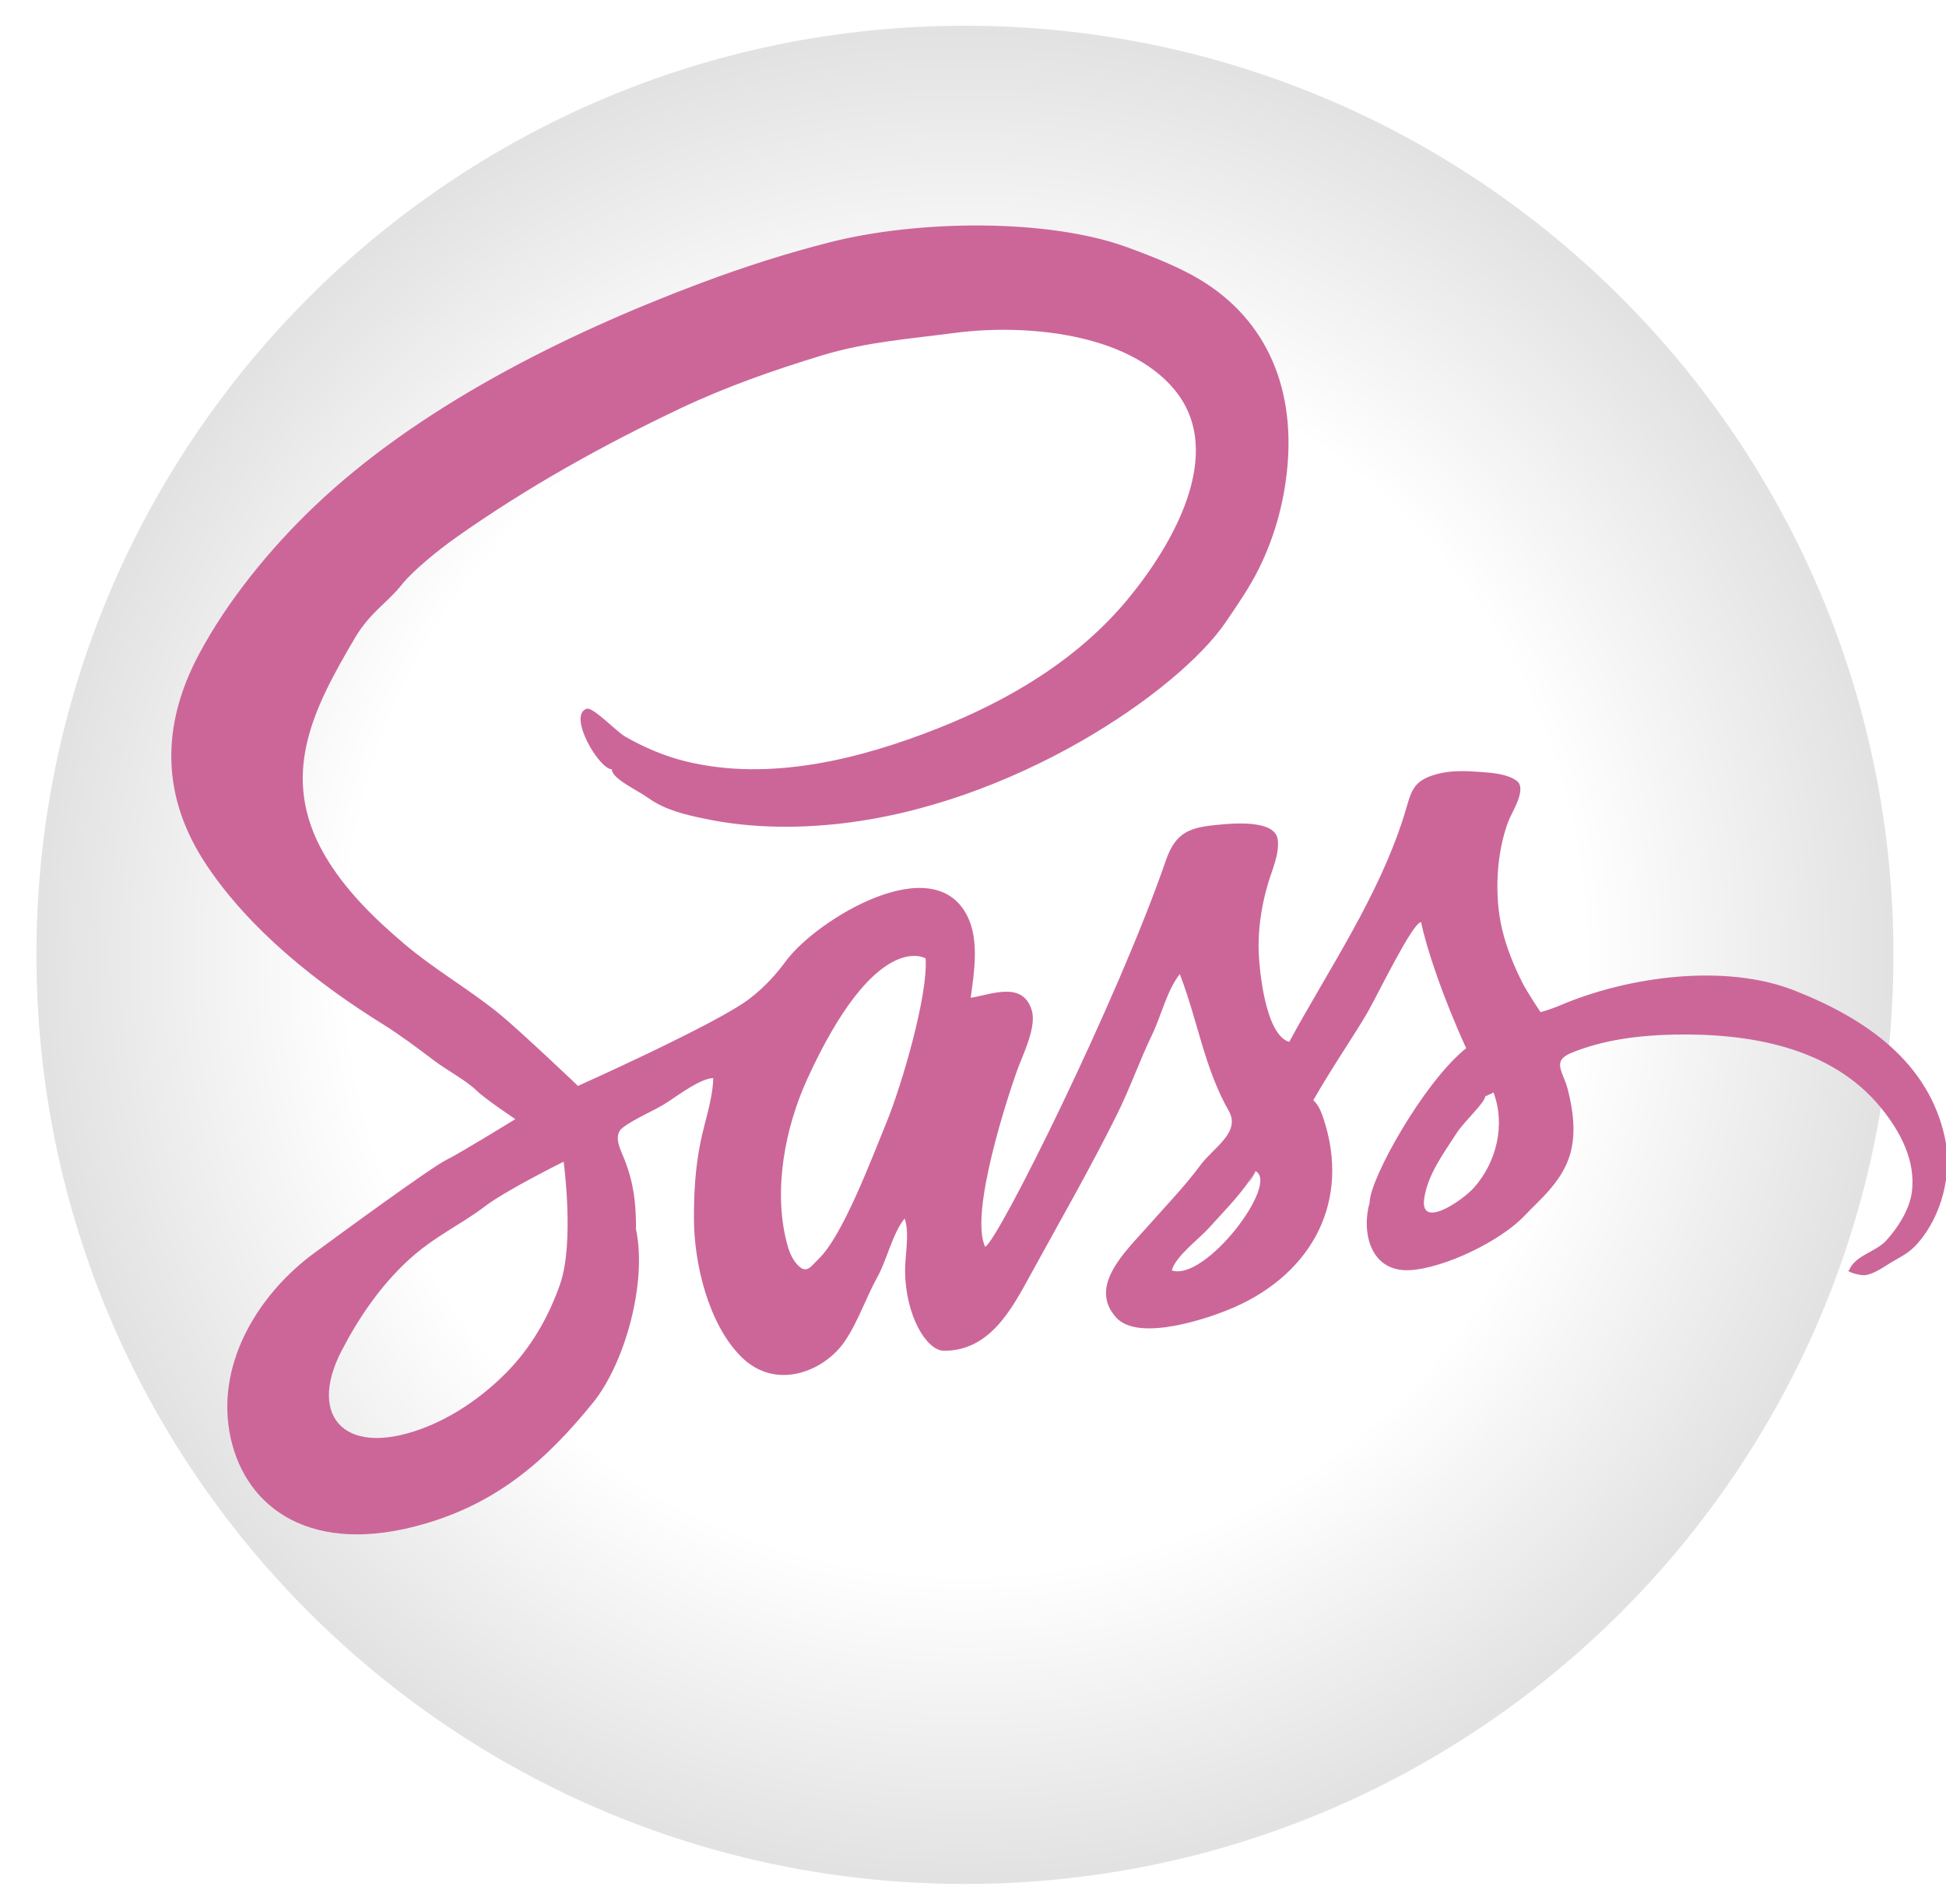
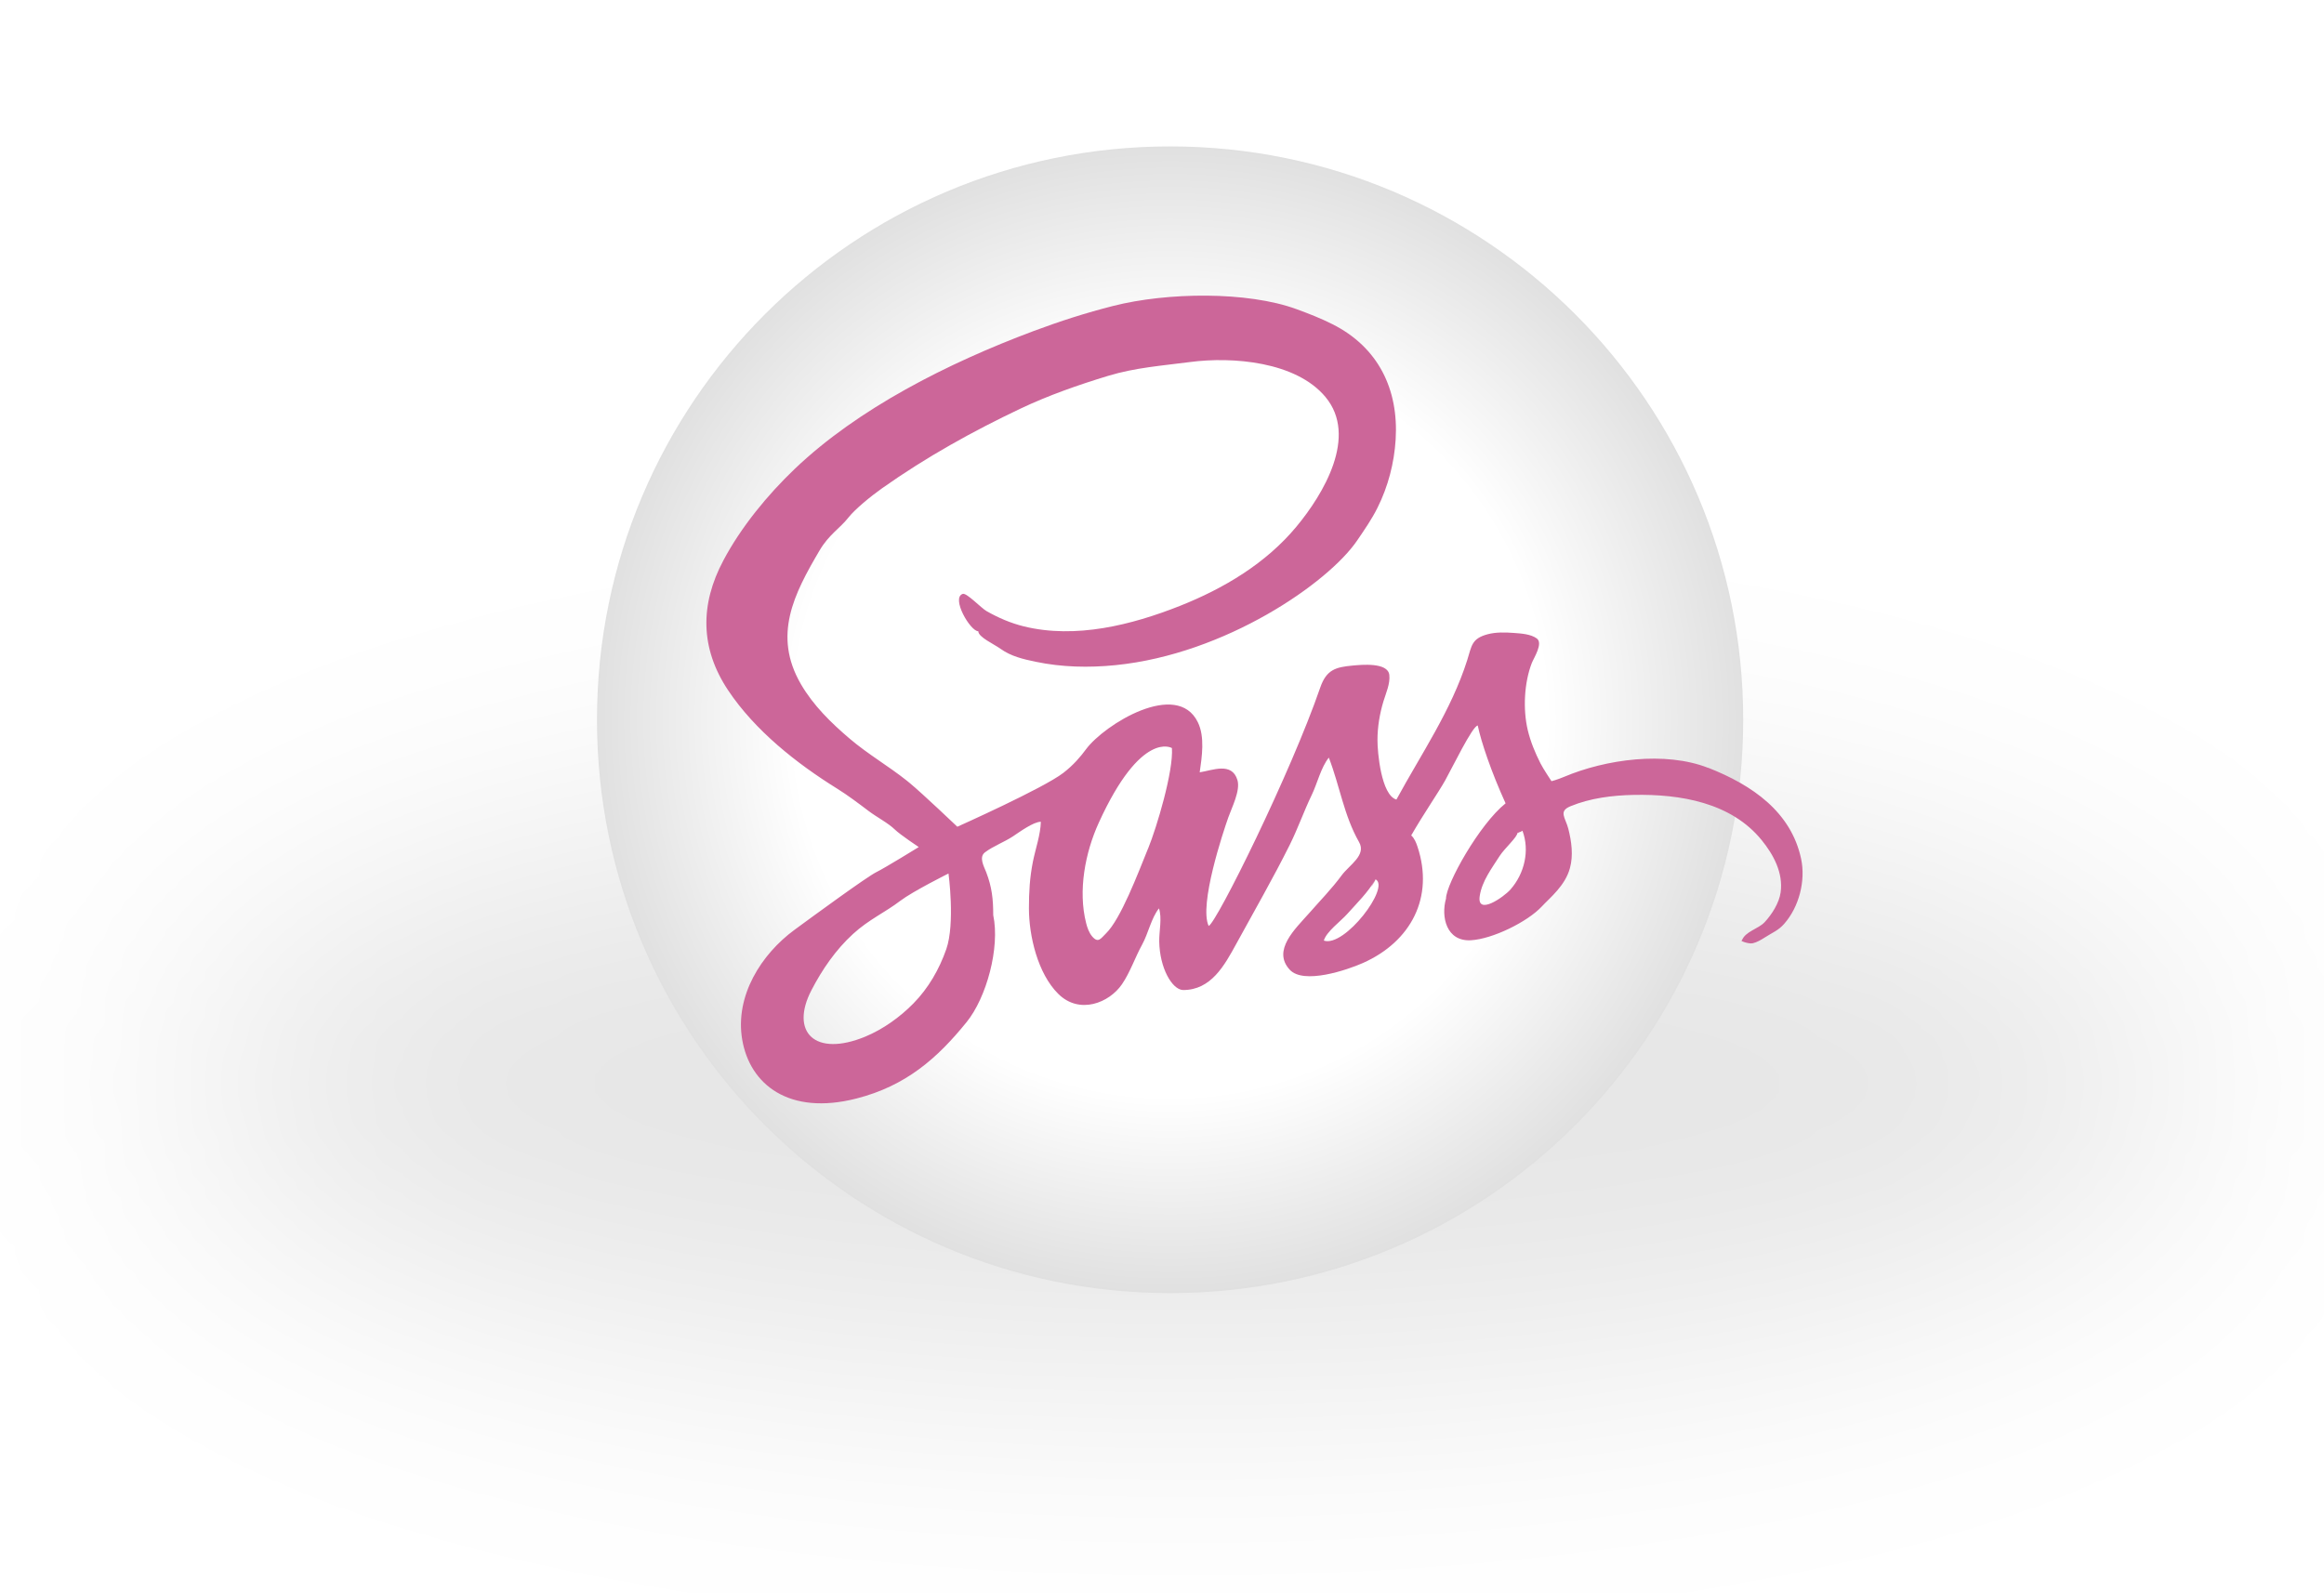
- <svg xmlns="http://www.w3.org/2000/svg" width="46px" height="45px" viewBox="0 0 46 45" version="1.1">
+ <svg xmlns="http://www.w3.org/2000/svg" width="89" height="61" viewBox="0 0 89 61">
  <defs>
-     <radialGradient cx="50%" cy="50%" fx="50%" fy="50%" r="50%" id="radialGradient-1">
-       <stop stop-color="#FFFFFF" offset="0%" />
-       <stop stop-color="#FFFFFF" offset="65.428%" />
+     <filter x="-50%" y="-50%" width="200%" height="200%" filterUnits="objectBoundingBox" id="a">
+       <feGaussianBlur stdDeviation="5.09" in="SourceGraphic" result="blur" />
+     </filter>
+     <radialGradient fx="50%" fy="50%" id="b">
+       <stop stop-color="#FFF" offset="0%" />
+       <stop stop-color="#FFF" offset="65.428%" />
      <stop stop-color="#E0E0E0" offset="100%" />
    </radialGradient>
  </defs>
-   <g id="Page-1" stroke="none" stroke-width="1" fill="none" fill-rule="evenodd">
-     <g id="sass" transform="translate(0.86151, 0.608453)">
-       <ellipse id="Oval-1" fill="url(#radialGradient-1)" cx="21.948" cy="21.962" rx="21.948" ry="21.962" />
-       <path d="M28.814,27.074 C28.449,27.71 28.839,27.087 28.814,27.074 L28.814,27.074 L28.814,27.074 Z M34.252,25.286 C34.252,25.323 34.373,25.265 34.252,25.286 L34.252,25.286 L34.252,25.286 Z M20.76,22.02 C20.721,22.016 20.687,22.012 20.668,22.01 C20.684,22.012 20.714,22.015 20.76,22.02 L20.76,22.02 Z M41.556,22.805 C39.91,22.157 37.628,22.474 36.034,23.149 C35.767,23.263 35.553,23.316 35.553,23.316 C35.553,23.316 35.23,22.829 35.133,22.636 C34.926,22.227 34.75,21.8 34.645,21.354 C34.457,20.563 34.507,19.541 34.801,18.787 C34.879,18.588 35.24,18.035 34.992,17.85 C34.76,17.678 34.387,17.658 34.11,17.637 C33.784,17.613 33.429,17.602 33.111,17.687 C32.491,17.853 32.501,18.126 32.324,18.684 C31.714,20.605 30.57,22.261 29.613,24.02 C29.029,23.848 28.886,22.193 28.889,21.738 C28.891,21.237 28.974,20.737 29.118,20.258 C29.213,19.944 29.383,19.577 29.343,19.243 C29.285,18.754 28.263,18.857 27.945,18.886 C27.284,18.947 26.934,19.045 26.698,19.729 C25.568,23.012 22.717,28.759 22.425,28.862 C22.047,28.054 22.984,25.246 23.179,24.7 C23.311,24.332 23.648,23.673 23.528,23.275 C23.317,22.57 22.57,22.902 22.083,22.977 C22.167,22.382 22.287,21.621 22.011,21.058 C21.21,19.422 18.435,21.144 17.73,22.091 C17.514,22.382 17.256,22.691 16.859,22.997 C16.098,23.586 12.801,25.06 12.801,25.06 C12.801,25.06 11.464,23.788 10.978,23.387 C10.939,23.354 10.899,23.321 10.858,23.289 C10.163,22.737 9.377,22.284 8.68,21.69 C7.965,21.082 7.282,20.413 6.811,19.601 C5.725,17.729 6.542,16.146 7.523,14.48 C7.892,13.855 8.29,13.649 8.636,13.211 C8.885,12.895 9.489,12.4 9.914,12.1 C11.624,10.891 13.407,9.907 15.215,9.048 C16.294,8.536 17.427,8.14 18.57,7.792 C19.616,7.474 20.639,7.402 21.707,7.261 C23.344,7.046 25.771,7.246 26.898,8.599 C28.152,10.104 26.82,12.322 25.788,13.566 C24.622,14.971 23.014,15.933 21.317,16.605 C19.472,17.336 17.334,17.874 15.351,17.389 C14.84,17.264 14.372,17.062 13.918,16.804 C13.71,16.686 13.155,16.095 13.006,16.145 C12.55,16.298 13.297,17.576 13.602,17.576 C13.602,17.8 14.198,18.064 14.455,18.249 C14.856,18.537 15.32,18.645 15.798,18.745 C16.8,18.954 17.831,18.978 18.856,18.875 C23.077,18.452 27.015,15.715 28.112,14.098 C28.388,13.692 28.671,13.285 28.89,12.845 C29.296,12.033 29.529,11.133 29.585,10.232 C29.703,8.318 28.926,6.697 27.158,5.811 C26.718,5.59 26.259,5.41 25.797,5.241 C23.91,4.547 20.832,4.593 18.772,5.114 C17.72,5.381 16.735,5.698 15.707,6.082 C12.423,7.312 8.994,9.047 6.571,11.359 C5.524,12.358 4.512,13.595 3.839,14.862 C2.937,16.558 2.947,18.234 4.025,19.846 C5.053,21.384 6.648,22.645 8.202,23.61 C8.589,23.85 9.02,24.174 9.397,24.459 C9.714,24.699 10.152,24.924 10.408,25.174 C10.604,25.367 11.32,25.845 11.32,25.845 C11.32,25.845 10.036,26.637 9.697,26.805 C9.324,26.989 7.261,28.501 6.565,29.012 C5.297,29.942 4.275,31.536 4.559,33.216 C4.85,34.938 6.353,36.137 8.934,35.477 C10.836,34.99 12.031,33.934 13.155,32.549 C13.914,31.613 14.439,29.703 14.173,28.452 C14.173,27.844 14.125,27.377 13.903,26.806 C13.813,26.575 13.616,26.231 13.859,26.047 C14.171,25.811 14.594,25.657 14.928,25.437 C15.171,25.277 15.712,24.876 15.998,24.876 C15.989,25.363 15.793,25.913 15.696,26.395 C15.573,27.009 15.542,27.563 15.542,28.192 C15.542,29.245 15.879,30.689 16.664,31.467 C17.481,32.277 18.622,31.806 19.105,31.101 C19.417,30.645 19.61,30.063 19.879,29.577 C20.11,29.159 20.232,28.554 20.523,28.192 C20.648,28.566 20.526,29.066 20.533,29.46 C20.55,30.479 21.022,31.294 21.436,31.321 C22.519,31.331 23.037,30.368 23.482,29.554 C24.173,28.291 24.889,27.047 25.531,25.758 C25.853,25.112 26.068,24.48 26.378,23.837 C26.585,23.407 26.729,22.787 27.027,22.418 C27.446,23.497 27.604,24.631 28.185,25.652 C28.474,26.158 27.817,26.524 27.521,26.925 C27.142,27.438 26.695,27.896 26.274,28.374 C25.742,28.977 24.847,29.798 25.528,30.54 C26.058,31.119 27.729,30.553 28.332,30.285 C30.176,29.465 31.066,27.765 30.422,25.828 C30.372,25.677 30.306,25.508 30.183,25.398 C30.652,24.577 31.202,23.787 31.48,23.295 C31.738,22.837 32.535,21.189 32.731,21.189 C32.859,21.815 33.246,22.963 33.796,24.169 C32.796,24.967 31.514,27.26 31.514,27.819 C31.316,28.517 31.528,29.466 32.466,29.415 C33.284,29.37 34.627,28.718 35.183,28.121 C35.506,27.774 36.076,27.325 36.26,26.652 C36.395,26.161 36.322,25.628 36.198,25.143 C36.088,24.715 35.807,24.475 36.284,24.279 C37.042,23.968 37.887,23.864 38.703,23.847 C40.492,23.811 42.437,24.14 43.607,25.584 C44.051,26.132 44.434,26.829 44.329,27.585 C44.272,27.991 43.993,28.428 43.716,28.725 C43.473,28.985 42.98,29.072 42.847,29.421 C42.733,29.421 43.098,29.567 43.265,29.528 C43.434,29.488 43.579,29.399 43.723,29.307 C44.024,29.113 44.238,29.044 44.465,28.786 C45.039,28.135 45.292,27.132 45.115,26.297 C44.732,24.498 43.244,23.469 41.556,22.805 Z M12.376,29.752 C12.107,30.523 11.694,31.241 11.115,31.83 C10.6,32.354 9.959,32.815 9.273,33.099 C7.338,33.897 6.385,32.918 7.213,31.32 C7.626,30.526 8.138,29.777 8.807,29.165 C9.412,28.612 10.037,28.339 10.61,27.901 C11.099,27.528 12.462,26.851 12.462,26.851 C12.462,26.851 12.722,28.764 12.376,29.752 L12.376,29.752 Z M20.107,25.89 C19.715,26.851 19.059,28.596 18.493,29.146 C18.295,29.338 18.198,29.535 17.964,29.26 C17.842,29.118 17.778,28.931 17.733,28.753 C17.415,27.506 17.698,26.045 18.216,24.908 C19.848,21.328 21.018,22.046 21.018,22.046 C21.08,22.934 20.438,25.078 20.107,25.89 L20.107,25.89 Z M26.837,29.421 C26.931,29.08 27.486,28.676 27.721,28.412 C28.104,27.983 28.526,27.575 28.814,27.074 C29.398,27.36 27.63,29.691 26.837,29.421 L26.837,29.421 Z M33.984,27.462 C33.727,27.754 32.686,28.482 32.806,27.71 C32.894,27.141 33.264,26.655 33.568,26.18 C33.757,25.884 34.252,25.454 34.252,25.286 C34.322,25.277 34.386,25.252 34.442,25.212 C34.727,25.976 34.52,26.852 33.984,27.462 L33.984,27.462 Z" id="Shape-2" fill="#CC6699" />
+   <g fill="none" fill-rule="evenodd">
+     <path d="M38.743 22.825c21.397 0 38.743-5.11 38.743-11.412C77.486 5.11 60.14 0 38.743 0 17.346 0 0 5.11 0 11.413s17.346 11.412 38.743 11.412z" transform="translate(6.719 30.086)" fill-opacity=".1" filter="url(#a)" fill="#000" />
+     <g transform="translate(22.862 5.608)">
+       <ellipse fill="url(#b)" cx="21.948" cy="21.962" rx="21.948" ry="21.962" />
+       <path d="M29.814 28.074c-.365.636.025.013 0 0zm5.438-1.788c0 .037.12-.02 0 0zM21.76 23.02l-.092-.01.092.01zm20.796.785c-1.646-.648-3.928-.33-5.522.344-.267.113-.48.166-.48.166s-.324-.487-.42-.68c-.208-.41-.384-.836-.49-1.282-.187-.79-.137-1.813.157-2.567.08-.2.44-.752.192-.937-.232-.172-.605-.192-.882-.213-.326-.024-.68-.035-1 .05-.62.166-.61.44-.786.997-.61 1.92-1.754 3.577-2.71 5.336-.585-.172-.728-1.827-.725-2.282 0-.5.084-1 .228-1.48.095-.314.265-.68.225-1.015-.058-.49-1.08-.386-1.398-.357-.66.06-1.01.16-1.247.843-1.13 3.282-3.98 9.03-4.273 9.132-.378-.808.56-3.616.754-4.162.13-.368.468-1.027.348-1.425-.21-.705-.958-.373-1.445-.298.084-.595.204-1.356-.072-1.92-.8-1.635-3.575.087-4.28 1.034-.216.292-.474.6-.87.907-.762.59-4.06 2.063-4.06 2.063s-1.336-1.272-1.822-1.673l-.12-.098c-.695-.553-1.48-1.006-2.178-1.6-.715-.608-1.398-1.277-1.87-2.09-1.085-1.87-.268-3.454.713-5.12.37-.625.767-.83 1.113-1.27.25-.315.853-.81 1.278-1.11 1.71-1.21 3.493-2.193 5.3-3.052 1.08-.512 2.213-.908 3.356-1.256 1.046-.318 2.07-.39 3.137-.53 1.637-.216 4.064-.016 5.19 1.337 1.255 1.504-.077 3.722-1.11 4.966-1.165 1.405-2.773 2.367-4.47 3.04-1.845.73-3.983 1.268-5.966.783-.51-.126-.978-.328-1.432-.586-.208-.118-.763-.71-.912-.66-.456.154.29 1.432.596 1.432 0 .224.596.488.853.673.4.287.865.395 1.343.495 1.002.21 2.033.233 3.058.13 4.22-.423 8.16-3.16 9.256-4.777.276-.406.56-.813.778-1.253.406-.812.64-1.712.695-2.613.118-1.914-.66-3.535-2.427-4.42-.44-.222-.9-.402-1.36-.57-1.888-.695-4.966-.65-7.026-.128-1.052.267-2.037.584-3.065.968-3.284 1.23-6.713 2.965-9.136 5.277-1.046.998-2.058 2.235-2.73 3.502-.903 1.696-.893 3.372.185 4.984 1.028 1.538 2.623 2.8 4.177 3.764.387.24.818.564 1.195.85.317.24.755.464 1.01.714.197.193.913.67.913.67s-1.284.793-1.623.96c-.373.185-2.436 1.697-3.132 2.208-1.268.93-2.29 2.524-2.006 4.204.29 1.722 1.793 2.92 4.374 2.26 1.902-.486 3.097-1.542 4.22-2.927.76-.937 1.285-2.847 1.02-4.098 0-.608-.05-1.075-.27-1.646-.09-.23-.288-.575-.045-.76.31-.235.734-.39 1.068-.61.243-.16.784-.56 1.07-.56-.01.487-.205 1.037-.302 1.52-.123.613-.154 1.167-.154 1.796 0 1.053.337 2.497 1.122 3.275.817.81 1.958.34 2.44-.366.313-.455.506-1.037.775-1.523.23-.418.352-1.023.643-1.385.125.374.003.874.01 1.268.017 1.02.49 1.834.903 1.86 1.083.01 1.6-.952 2.046-1.766.69-1.263 1.407-2.507 2.05-3.796.32-.646.536-1.278.846-1.92.207-.43.35-1.05.65-1.42.418 1.08.576 2.213 1.157 3.234.29.506-.368.872-.664 1.273-.378.513-.825.97-1.246 1.45-.532.602-1.427 1.423-.746 2.165.53.58 2.2.013 2.804-.255 1.844-.82 2.734-2.52 2.09-4.457-.05-.15-.116-.32-.24-.43.47-.82 1.02-1.61 1.298-2.103.258-.458 1.055-2.106 1.25-2.106.13.625.516 1.773 1.066 2.98-1 .797-2.282 3.09-2.282 3.65-.198.697.014 1.646.952 1.595.818-.045 2.16-.697 2.717-1.294.323-.346.893-.795 1.077-1.468.135-.49.062-1.024-.062-1.51-.11-.427-.39-.667.086-.863.758-.312 1.603-.416 2.42-.433 1.788-.036 3.733.293 4.903 1.737.444.548.827 1.245.722 2-.058.407-.337.844-.614 1.14-.243.26-.736.348-.87.697-.113 0 .252.147.42.108.168-.04.313-.13.457-.22.3-.195.515-.264.742-.522.574-.65.827-1.654.65-2.49-.383-1.798-1.87-2.827-3.56-3.49zm-29.18 6.947c-.27.77-.682 1.49-1.26 2.078-.516.524-1.157.985-1.843 1.27-1.935.797-2.888-.182-2.06-1.78.413-.794.925-1.543 1.594-2.155.605-.553 1.23-.826 1.803-1.264.49-.372 1.852-1.05 1.852-1.05s.26 1.914-.086 2.902zm7.73-3.862c-.39.96-1.047 2.706-1.613 3.256-.198.192-.295.39-.53.114-.12-.142-.185-.33-.23-.507-.318-1.247-.035-2.708.483-3.845 1.632-3.58 2.802-2.862 2.802-2.862.062.888-.58 3.032-.91 3.844zm6.73 3.53c.095-.34.65-.744.885-1.008.384-.43.806-.837 1.094-1.338.584.286-1.184 2.617-1.977 2.347zm7.148-1.958c-.257.292-1.298 1.02-1.178.248.088-.57.458-1.055.762-1.53.19-.296.684-.726.684-.894.07-.01.134-.034.19-.074.285.764.078 1.64-.458 2.25z" fill="#C69" />
    </g>
  </g>
</svg>
